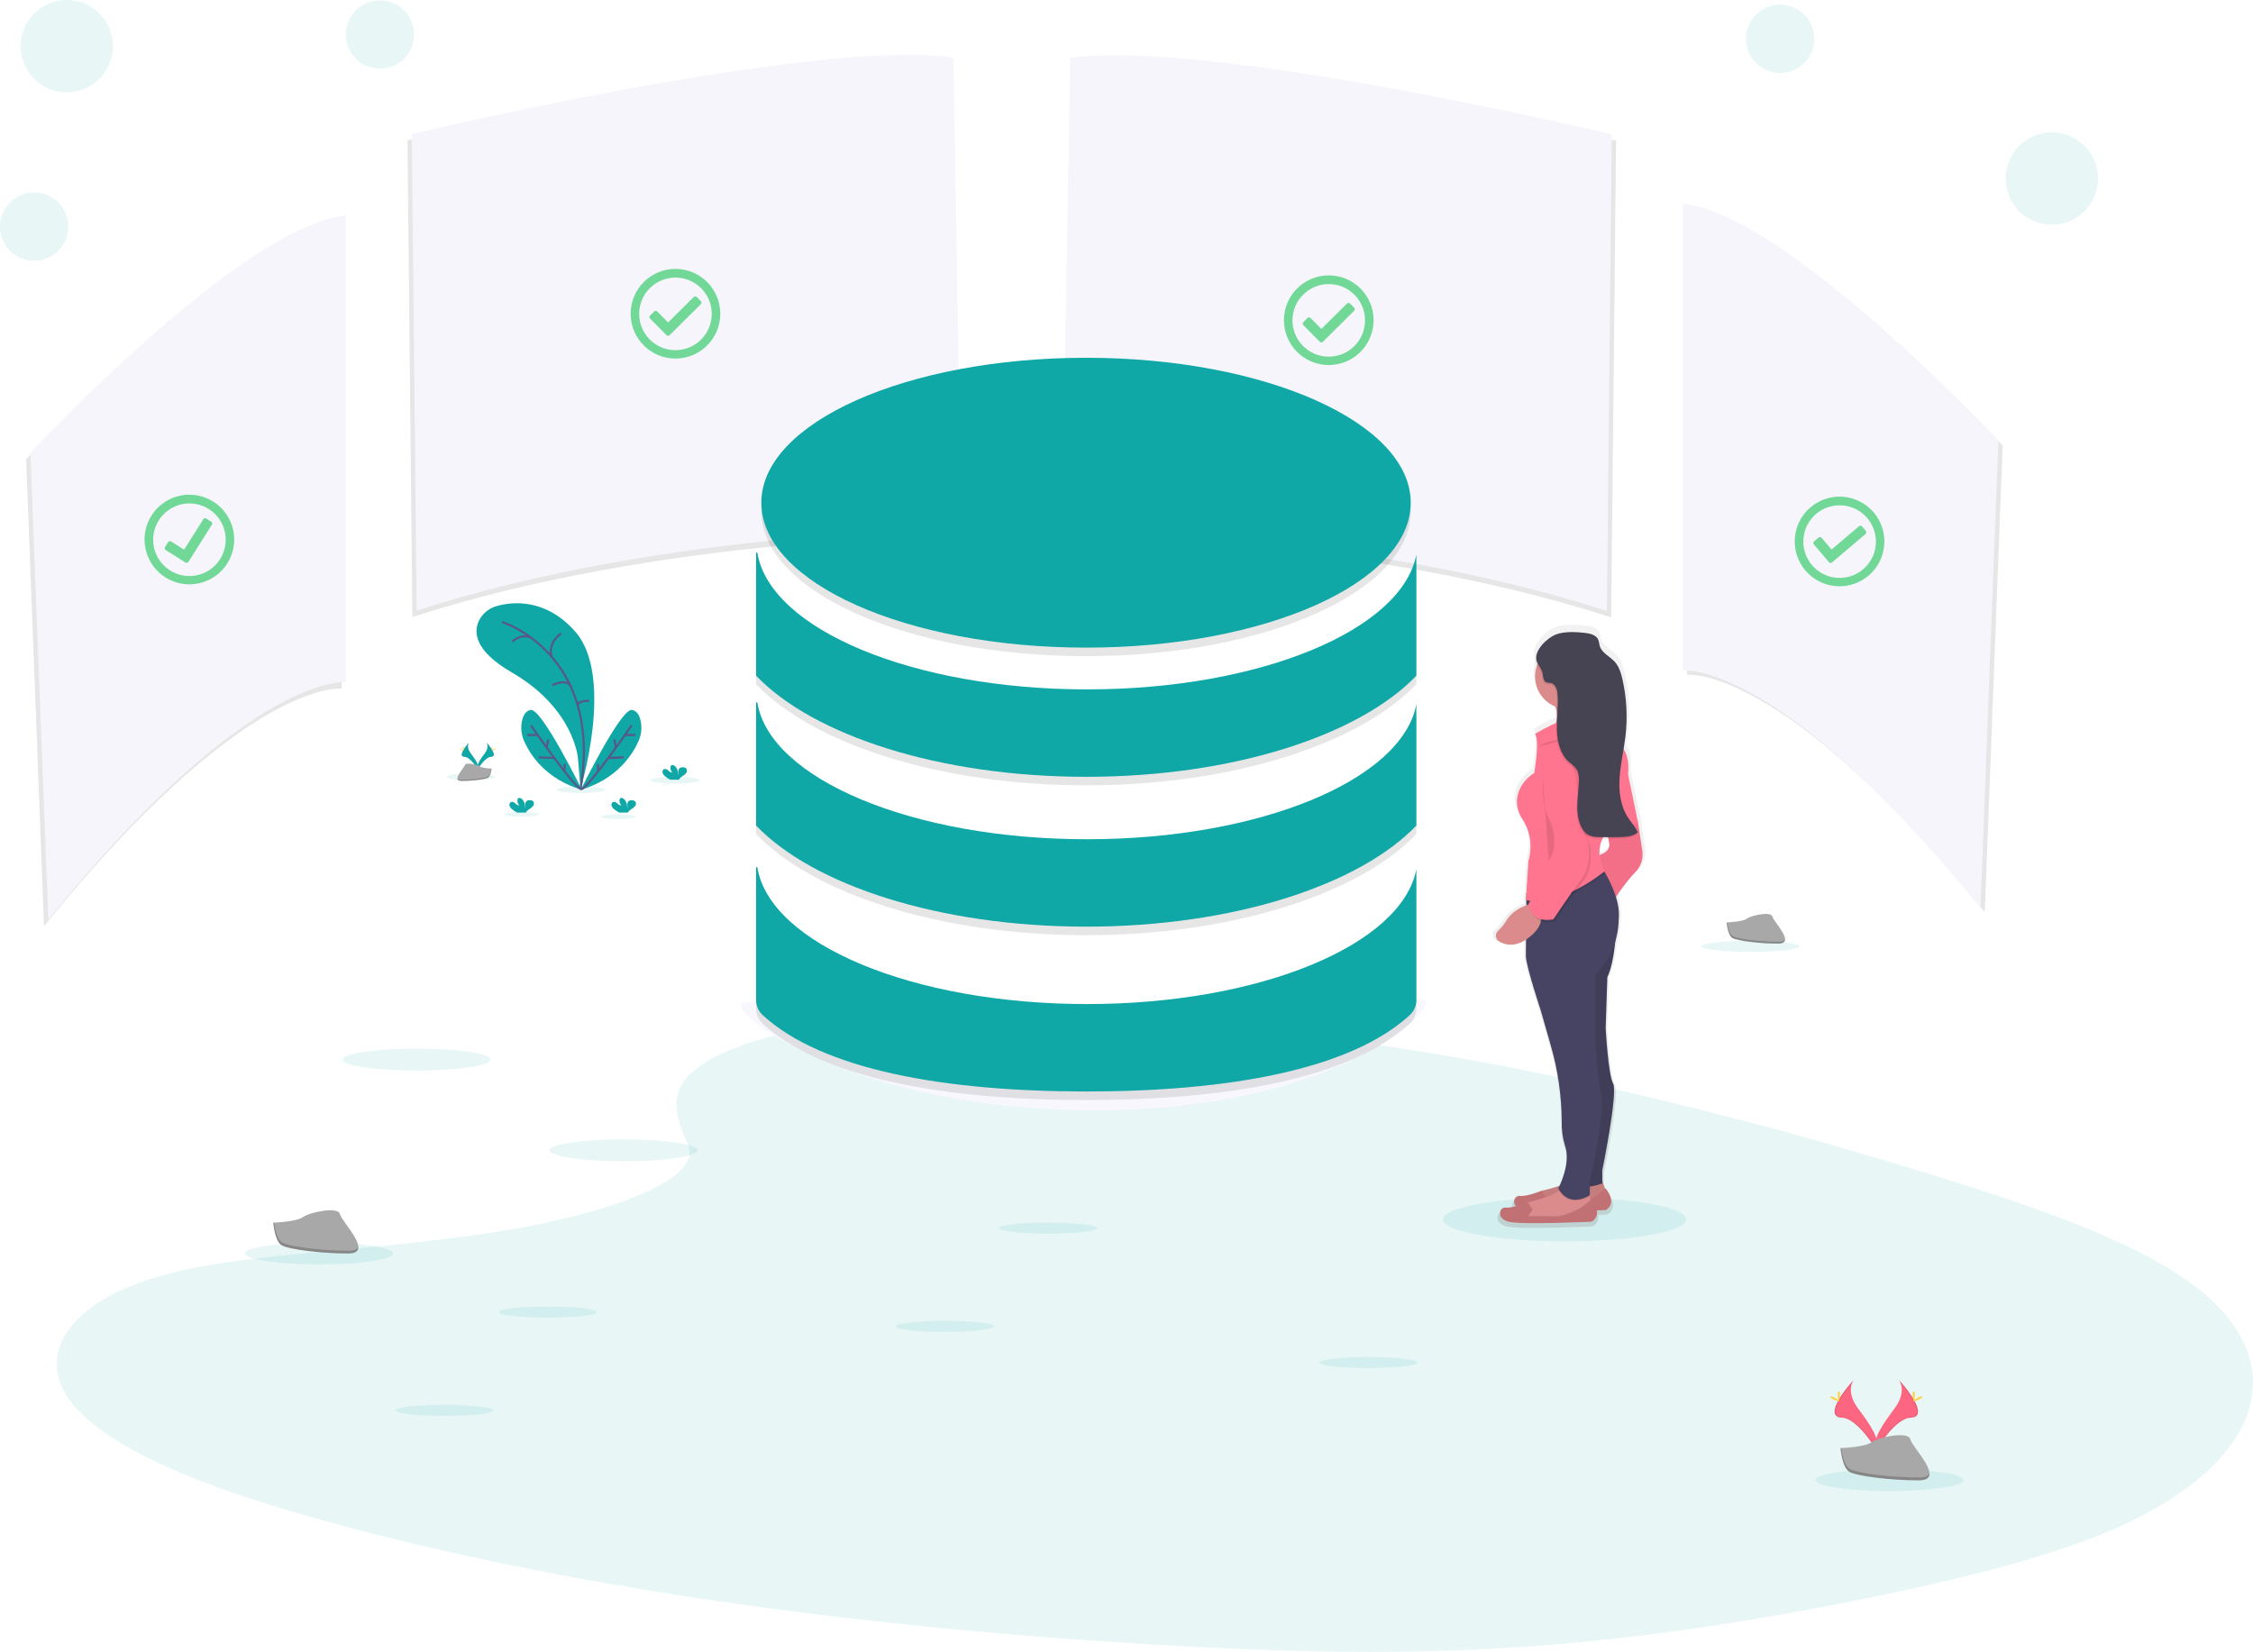
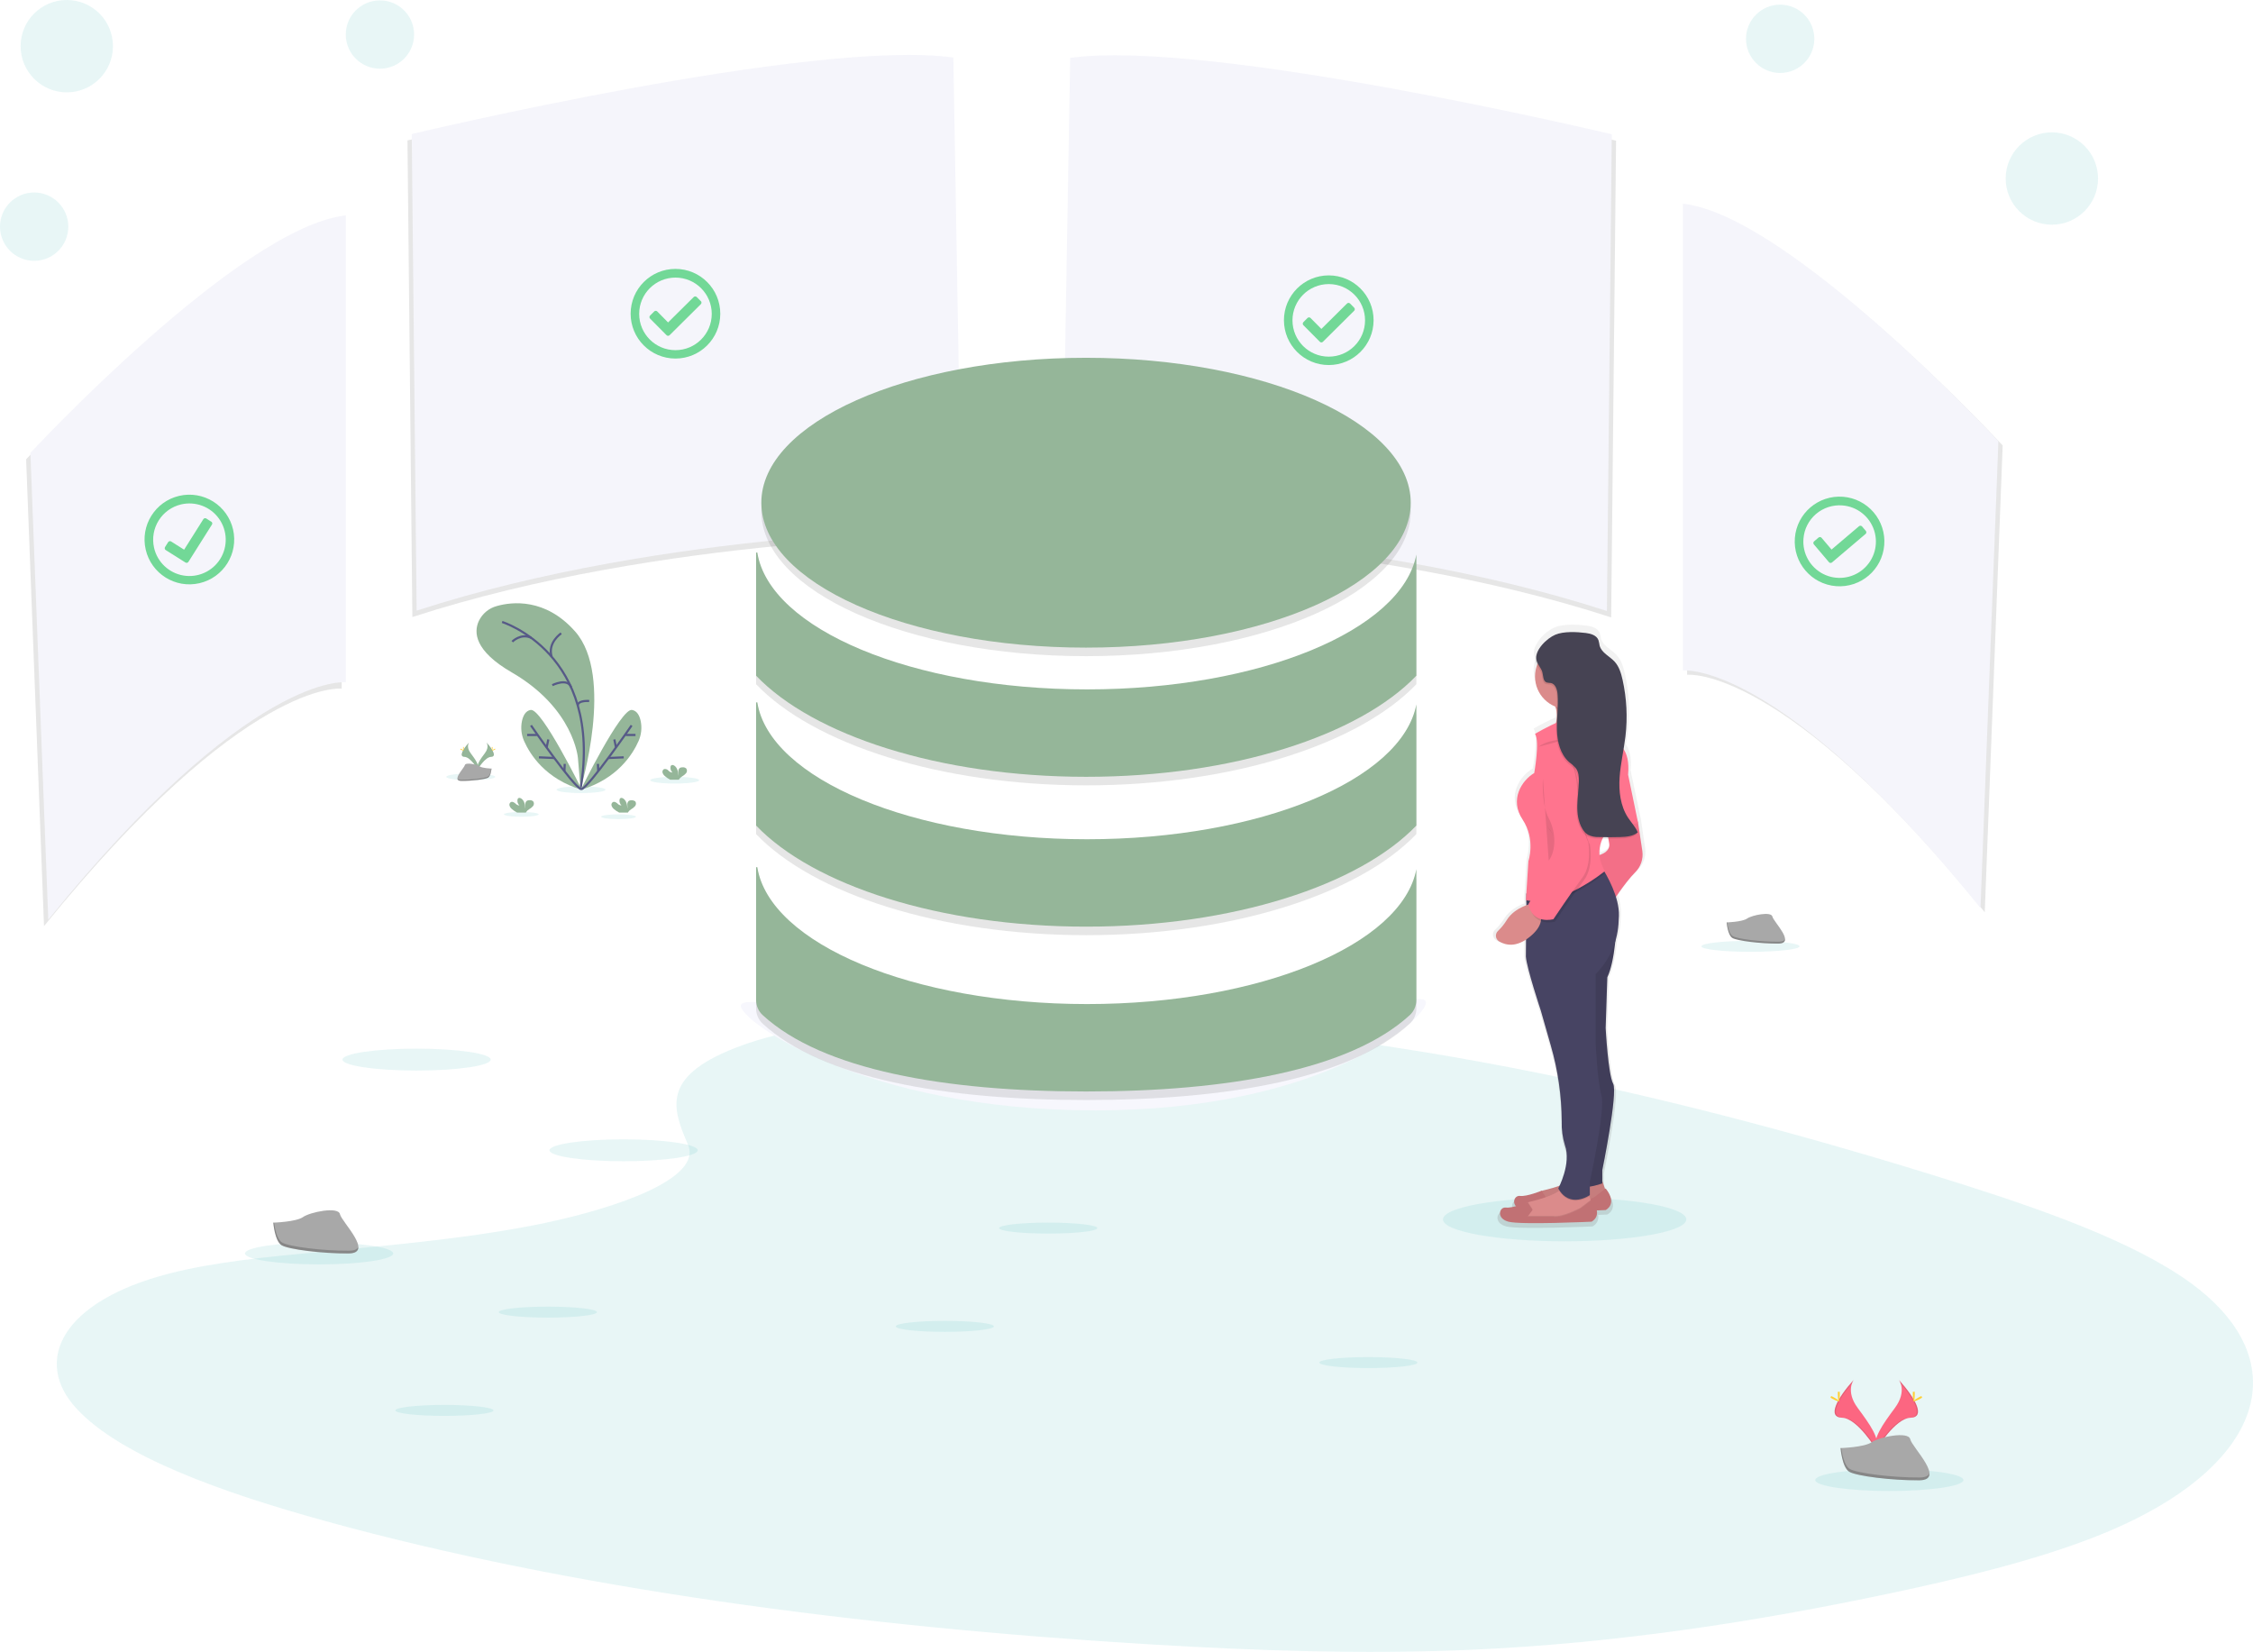
<svg xmlns="http://www.w3.org/2000/svg" id="0b9b7173-8d17-4004-875f-329f7c0a9383" data-name="Layer 1" width="1055.52" height="773.82" viewBox="0 0 1055.52 773.82">
  <defs>
    <linearGradient id="214c5cce-d3ab-4a80-8eba-ba3719b3e789" x1="1958.6" y1="638.33" x2="1958.6" y2="355.69" gradientTransform="matrix(-1, 0, 0, 1, 2766, 0)" gradientUnits="userSpaceOnUse">
      <stop offset="0" stop-color="gray" stop-opacity="0.25" />
      <stop offset="0.54" stop-color="gray" stop-opacity="0.12" />
      <stop offset="1" stop-color="gray" stop-opacity="0.1" />
    </linearGradient>
  </defs>
  <path d="M416.53,554.07c34.91-13.73,89.71-16.53,139.59-15.43,156.68,3.43,298.11,36.8,420.44,74.55,44.29,13.67,87.89,28.4,116.64,47.22,58.52,38.31,41.16,91.38-40.21,122.94-27.69,10.74-61.25,19-95.71,26.26C896,822.59,829.92,833,760.38,836c-49.58,2.11-99.78.39-149.07-2.56C473.58,825.17,338.4,807,225.09,775.77c-49.7-13.67-96.54-30.67-117-52.8s-7.38-50.15,43.37-63.25c21-5.41,46.08-7.86,70.65-10.15,36.16-3.38,72.9-6.72,105.53-13.59,33.71-7.1,73.62-20.83,66.95-36.54C387.4,582.58,381.66,567.78,416.53,554.07Z" transform="translate(-72.24 -63.09)" fill="#10a7a7" opacity="0.1" />
  <path d="M575.62,93.22l-3.81,221s137.92,0,255.26,38.1L829.36,129S641.15,84.08,575.62,93.22Z" transform="translate(-72.24 -63.09)" opacity="0.1" />
  <path d="M573.62,90.22l-3.81,221s137.92,0,255.26,38.1L827.36,126S639.15,81.08,573.62,90.22Z" transform="translate(-72.24 -63.09)" fill="#f5f5fb" />
  <path d="M516.88,93.05l3.81,221s-137.92,0-255.26,38.1l-2.29-223.26S451.35,83.91,516.88,93.05Z" transform="translate(-72.24 -63.09)" opacity="0.1" />
  <path d="M518.88,90.05l3.81,221s-137.92,0-255.26,38.1l-2.29-223.26S453.35,80.91,518.88,90.05Z" transform="translate(-72.24 -63.09)" fill="#f5f5fb" />
  <path d="M862.65,160.51V379.2s45-5.33,139.44,111.25l8.39-218.69S912.18,165.85,862.65,160.51Z" transform="translate(-72.24 -63.09)" opacity="0.1" />
  <path d="M860.65,158.51V377.2s45-5.33,139.44,111.25l8.39-218.69S910.18,163.85,860.65,158.51Z" transform="translate(-72.24 -63.09)" fill="#f5f5fb" />
  <path d="M232.3,167V385.7s-45-5.33-139.44,111.25L84.48,278.26S182.77,172.35,232.3,167Z" transform="translate(-72.24 -63.09)" opacity="0.1" />
  <path d="M234.3,164V382.7s-45-5.33-139.44,111.25L86.48,275.26S184.77,169.35,234.3,164Z" transform="translate(-72.24 -63.09)" fill="#f5f5fb" />
  <path d="M740.3,532.77c0,7.45-47.31,50.5-155,50.5s-166-41.55-166-49,60.31,11,168,11S740.3,525.31,740.3,532.77Z" transform="translate(-72.24 -63.09)" fill="#f7f7fd" />
  <ellipse cx="316.11" cy="365.5" rx="11.46" ry="1.57" fill="#10a7a7" opacity="0.1" />
  <ellipse cx="272.22" cy="369.95" rx="11.46" ry="1.57" fill="#10a7a7" opacity="0.1" />
  <ellipse cx="220.54" cy="363.93" rx="11.46" ry="1.57" fill="#10a7a7" opacity="0.1" />
  <ellipse cx="289.79" cy="382.62" rx="8.14" ry="1.12" fill="#10a7a7" opacity="0.1" />
  <ellipse cx="244.24" cy="381.5" rx="8.14" ry="1.12" fill="#10a7a7" opacity="0.1" />
-   <path d="M344.22,432.69s16.06-52.67-2.52-73.76C327.8,343.15,312,345,305,347a13.06,13.06,0,0,0-8.43,7c-2.47,5.33-2,14,15.42,24.08,29.19,16.9,31,40.09,31,40.09Z" transform="translate(-72.24 -63.09)" fill="#10a7a7" />
+   <path d="M344.22,432.69s16.06-52.67-2.52-73.76C327.8,343.15,312,345,305,347a13.06,13.06,0,0,0-8.43,7c-2.47,5.33-2,14,15.42,24.08,29.19,16.9,31,40.09,31,40.09Z" transform="translate(-72.24 -63.09)" fill="#95B699" />
  <path d="M307.48,354.46s47.36,14.81,36.74,78.23" transform="translate(-72.24 -63.09)" fill="none" stroke="#565987" stroke-miterlimit="10" />
  <path d="M335.14,359.77s-6.52,4.39-4.45,11" transform="translate(-72.24 -63.09)" fill="none" stroke="#565987" stroke-miterlimit="10" />
  <path d="M312.23,363.68s4-4.06,8.83-1.82" transform="translate(-72.24 -63.09)" fill="none" stroke="#565987" stroke-miterlimit="10" />
  <path d="M331,384.07s7-3.55,8.81.9" transform="translate(-72.24 -63.09)" fill="none" stroke="#565987" stroke-miterlimit="10" />
  <path d="M348.27,391.48s-5.26-.42-5.35,2.09" transform="translate(-72.24 -63.09)" fill="none" stroke="#565987" stroke-miterlimit="10" />
-   <path d="M344.87,433.11s-18.82-38.28-24-37.44c-2.45.4-3.58,2.81-4.1,5.24a15.4,15.4,0,0,0,1,9.32C320.48,416.35,327.65,428,344.87,433.11Z" transform="translate(-72.24 -63.09)" fill="#10a7a7" />
+   <path d="M344.87,433.11s-18.82-38.28-24-37.44c-2.45.4-3.58,2.81-4.1,5.24a15.4,15.4,0,0,0,1,9.32C320.48,416.35,327.65,428,344.87,433.11Z" transform="translate(-72.24 -63.09)" fill="#95B699" />
  <path d="M321,402.93s19.75,28.64,23.57,29.9" transform="translate(-72.24 -63.09)" fill="none" stroke="#565987" stroke-miterlimit="10" />
  <line x1="246.97" y1="344.31" x2="251.58" y2="344.31" fill="none" stroke="#565987" stroke-miterlimit="10" />
  <line x1="252.49" y1="354.79" x2="259.71" y2="355.1" fill="none" stroke="#565987" stroke-miterlimit="10" />
  <line x1="256.89" y1="346.41" x2="256.1" y2="350.17" fill="none" stroke="#565987" stroke-miterlimit="10" />
  <line x1="264.57" y1="357.86" x2="264.43" y2="361.28" fill="none" stroke="#565987" stroke-miterlimit="10" />
-   <path d="M344.31,433.11s18.81-38.28,24-37.44c2.46.4,3.59,2.81,4.1,5.24a15.47,15.47,0,0,1-1,9.32C368.7,416.35,361.53,428,344.31,433.11Z" transform="translate(-72.24 -63.09)" fill="#10a7a7" />
+   <path d="M344.31,433.11s18.81-38.28,24-37.44c2.46.4,3.59,2.81,4.1,5.24a15.47,15.47,0,0,1-1,9.32C368.7,416.35,361.53,428,344.31,433.11Z" transform="translate(-72.24 -63.09)" fill="#95B699" />
  <path d="M368.15,402.93s-19.75,28.64-23.56,29.9" transform="translate(-72.24 -63.09)" fill="none" stroke="#565987" stroke-miterlimit="10" />
  <line x1="297.73" y1="344.31" x2="293.12" y2="344.31" fill="none" stroke="#565987" stroke-miterlimit="10" />
  <line x1="292.21" y1="354.79" x2="284.98" y2="355.1" fill="none" stroke="#565987" stroke-miterlimit="10" />
  <line x1="287.81" y1="346.41" x2="288.6" y2="350.17" fill="none" stroke="#565987" stroke-miterlimit="10" />
  <line x1="280.13" y1="357.86" x2="280.27" y2="361.28" fill="none" stroke="#565987" stroke-miterlimit="10" />
-   <path d="M312,442.05a3.26,3.26,0,0,1-1.07-1.62,1.42,1.42,0,0,1,.75-1.64c.68-.27,1.42.21,2,.69a2.64,2.64,0,0,0,1.92.93,2.94,2.94,0,0,1-.91-2.74,1.26,1.26,0,0,1,.26-.56c.38-.41,1.07-.23,1.53.09,1.45,1,1.85,3,1.86,4.77a8.56,8.56,0,0,0,0-2,2,2,0,0,1,.74-1.74,2.26,2.26,0,0,1,1.12-.27,2.34,2.34,0,0,1,1.83.52,1.84,1.84,0,0,1-.07,2.25,7.15,7.15,0,0,1-1.89,1.51,4.07,4.07,0,0,0-1.35,1.29.94.94,0,0,0-.1.23h-4.1A11.9,11.9,0,0,1,312,442.05Z" transform="translate(-72.24 -63.09)" fill="#10a7a7" />
-   <path d="M383.7,426.63a3.24,3.24,0,0,1-1.07-1.61,1.43,1.43,0,0,1,.75-1.65,2.1,2.1,0,0,1,2,.7,2.59,2.59,0,0,0,1.92.92,2.93,2.93,0,0,1-.91-2.74,1.12,1.12,0,0,1,.26-.55c.38-.41,1.07-.24,1.53.08,1.45,1,1.85,3,1.86,4.78a8.64,8.64,0,0,0,0-2,2,2,0,0,1,.74-1.74,2.15,2.15,0,0,1,1.12-.26,2.3,2.3,0,0,1,1.83.52,1.82,1.82,0,0,1-.07,2.24,7.15,7.15,0,0,1-1.89,1.51,4.17,4.17,0,0,0-1.35,1.29.94.94,0,0,0-.1.23h-4.1A11.54,11.54,0,0,1,383.7,426.63Z" transform="translate(-72.24 -63.09)" fill="#10a7a7" />
-   <path d="M359.8,442.05a3.26,3.26,0,0,1-1.07-1.62,1.43,1.43,0,0,1,.75-1.64c.69-.27,1.42.21,2,.69a2.65,2.65,0,0,0,1.92.93,2.93,2.93,0,0,1-.9-2.74,1.14,1.14,0,0,1,.25-.56c.38-.41,1.07-.23,1.53.09,1.45,1,1.86,3,1.87,4.77a9.17,9.17,0,0,0,0-2,2,2,0,0,1,.74-1.74,3,3,0,0,1,2.95.25,1.82,1.82,0,0,1-.07,2.25,7,7,0,0,1-1.89,1.51,4.26,4.26,0,0,0-1.35,1.29,1.6,1.6,0,0,0-.1.23h-4.09A11.71,11.71,0,0,1,359.8,442.05Z" transform="translate(-72.24 -63.09)" fill="#10a7a7" />
-   <path d="M292,410.89s-1.53,2,.71,5,4.1,5.59,3.35,7.48c0,0-3.39-5.63-6.14-5.71S289,414.27,292,410.89Z" transform="translate(-72.24 -63.09)" fill="#10a7a7" />
+   <path d="M312,442.05a3.26,3.26,0,0,1-1.07-1.62,1.42,1.42,0,0,1,.75-1.64c.68-.27,1.42.21,2,.69a2.64,2.64,0,0,0,1.92.93,2.94,2.94,0,0,1-.91-2.74,1.26,1.26,0,0,1,.26-.56c.38-.41,1.07-.23,1.53.09,1.45,1,1.85,3,1.86,4.77a8.56,8.56,0,0,0,0-2,2,2,0,0,1,.74-1.74,2.26,2.26,0,0,1,1.12-.27,2.34,2.34,0,0,1,1.83.52,1.84,1.84,0,0,1-.07,2.25,7.15,7.15,0,0,1-1.89,1.51,4.07,4.07,0,0,0-1.35,1.29.94.94,0,0,0-.1.23h-4.1A11.9,11.9,0,0,1,312,442.05Z" transform="translate(-72.24 -63.09)" fill="#95B699" />
+   <path d="M383.7,426.63a3.24,3.24,0,0,1-1.07-1.61,1.43,1.43,0,0,1,.75-1.65,2.1,2.1,0,0,1,2,.7,2.59,2.59,0,0,0,1.92.92,2.93,2.93,0,0,1-.91-2.74,1.12,1.12,0,0,1,.26-.55c.38-.41,1.07-.24,1.53.08,1.45,1,1.85,3,1.86,4.78a8.64,8.64,0,0,0,0-2,2,2,0,0,1,.74-1.74,2.15,2.15,0,0,1,1.12-.26,2.3,2.3,0,0,1,1.83.52,1.82,1.82,0,0,1-.07,2.24,7.15,7.15,0,0,1-1.89,1.51,4.17,4.17,0,0,0-1.35,1.29.94.94,0,0,0-.1.23h-4.1A11.54,11.54,0,0,1,383.7,426.63Z" transform="translate(-72.24 -63.09)" fill="#95B699" />
+   <path d="M359.8,442.05a3.26,3.26,0,0,1-1.07-1.62,1.43,1.43,0,0,1,.75-1.64c.69-.27,1.42.21,2,.69a2.65,2.65,0,0,0,1.92.93,2.93,2.93,0,0,1-.9-2.74,1.14,1.14,0,0,1,.25-.56c.38-.41,1.07-.23,1.53.09,1.45,1,1.86,3,1.87,4.77a9.17,9.17,0,0,0,0-2,2,2,0,0,1,.74-1.74,3,3,0,0,1,2.95.25,1.82,1.82,0,0,1-.07,2.25,7,7,0,0,1-1.89,1.51,4.26,4.26,0,0,0-1.35,1.29,1.6,1.6,0,0,0-.1.23h-4.09A11.71,11.71,0,0,1,359.8,442.05Z" transform="translate(-72.24 -63.09)" fill="#95B699" />
+   <path d="M292,410.89s-1.53,2,.71,5,4.1,5.59,3.35,7.48c0,0-3.39-5.63-6.14-5.71S289,414.27,292,410.89Z" transform="translate(-72.24 -63.09)" fill="#95B699" />
  <path d="M292,410.89a2.36,2.36,0,0,0-.31.63c-2.69,3.15-4.12,6.1-1.54,6.17,2.41.07,5.3,4.38,6,5.46a1.83,1.83,0,0,1-.08.25s-3.39-5.63-6.14-5.71S289,414.27,292,410.89Z" transform="translate(-72.24 -63.09)" opacity="0.1" />
  <path d="M289.18,413.44c0,.71.08,1.28.18,1.28s.17-.57.17-1.28-.09-.37-.19-.37S289.18,412.74,289.18,413.44Z" transform="translate(-72.24 -63.09)" fill="#ffd037" />
  <path d="M288.2,414.29c.62.34,1.16.54,1.21.45s-.42-.43-1-.76-.38-.1-.42,0S287.58,414,288.2,414.29Z" transform="translate(-72.24 -63.09)" fill="#ffd037" />
-   <path d="M300.14,410.89s1.54,2-.71,5-4.09,5.59-3.34,7.48c0,0,3.38-5.63,6.14-5.71S303.17,414.27,300.14,410.89Z" transform="translate(-72.24 -63.09)" fill="#10a7a7" />
+   <path d="M300.14,410.89s1.54,2-.71,5-4.09,5.59-3.34,7.48c0,0,3.38-5.63,6.14-5.71S303.17,414.27,300.14,410.89Z" transform="translate(-72.24 -63.09)" fill="#95B699" />
  <path d="M300.14,410.89a2.36,2.36,0,0,1,.31.63c2.69,3.15,4.12,6.1,1.54,6.17-2.41.07-5.29,4.38-6,5.46a1.83,1.83,0,0,0,.08.25s3.38-5.63,6.14-5.71S303.17,414.27,300.14,410.89Z" transform="translate(-72.24 -63.09)" opacity="0.1" />
  <path d="M303,413.44c0,.71-.07,1.28-.17,1.28s-.18-.57-.18-1.28.1-.37.2-.37S303,412.74,303,413.44Z" transform="translate(-72.24 -63.09)" fill="#ffd037" />
  <path d="M304,414.29c-.62.34-1.16.54-1.2.45s.41-.43,1-.76.38-.1.43,0S304.59,414,304,414.29Z" transform="translate(-72.24 -63.09)" fill="#ffd037" />
  <path d="M302.51,423.14s-4.3-.13-5.59-1.05-6.6-2-6.92-.55-6.45,7.35-1.61,7.39,11.26-.76,12.55-1.54S302.51,423.14,302.51,423.14Z" transform="translate(-72.24 -63.09)" fill="#a8a8a8" />
  <path d="M288.31,428.41c4.84,0,11.26-.75,12.55-1.54,1-.6,1.37-2.75,1.5-3.74h.15s-.28,3.46-1.57,4.25-7.7,1.58-12.55,1.54c-1.39,0-1.88-.51-1.85-1.25C286.73,428.13,287.27,428.4,288.31,428.41Z" transform="translate(-72.24 -63.09)" opacity="0.2" />
  <ellipse cx="195.17" cy="496.39" rx="34.72" ry="5.13" fill="#10a7a7" opacity="0.1" />
  <ellipse cx="292.15" cy="538.87" rx="34.72" ry="5.13" fill="#10a7a7" opacity="0.1" />
  <ellipse cx="149.49" cy="587.2" rx="34.72" ry="5.13" fill="#10a7a7" opacity="0.1" />
  <ellipse cx="885.14" cy="693.36" rx="34.72" ry="5.13" fill="#10a7a7" opacity="0.1" />
  <ellipse cx="491.09" cy="575.32" rx="22.99" ry="2.57" fill="#10a7a7" opacity="0.1" />
  <ellipse cx="820.09" cy="443.32" rx="22.99" ry="2.57" fill="#10a7a7" opacity="0.1" />
  <ellipse cx="641.08" cy="638.32" rx="22.99" ry="2.57" fill="#10a7a7" opacity="0.1" />
  <ellipse cx="442.64" cy="621.36" rx="22.99" ry="2.57" fill="#10a7a7" opacity="0.1" />
  <ellipse cx="256.67" cy="614.69" rx="22.99" ry="2.57" fill="#10a7a7" opacity="0.1" />
  <ellipse cx="208.21" cy="660.73" rx="22.99" ry="2.57" fill="#10a7a7" opacity="0.1" />
  <g opacity="0.1">
    <ellipse cx="508.8" cy="239.5" rx="152.12" ry="67.89" />
    <path d="M735.8,326.86c-6.73,35.4-73.23,63.19-154.29,63.19-81.77,0-148.73-28.28-154.47-64.11h-.57v57.69C453.21,411.57,512.41,431,581.13,431s127.92-19.43,154.67-47.37Z" transform="translate(-72.24 -63.09)" />
    <path d="M735.8,397.06c-6.73,35.39-73.23,63.19-154.29,63.19-81.77,0-148.73-28.28-154.47-64.12h-.57v57.7c26.74,27.94,85.94,47.36,154.66,47.36s127.92-19.42,154.67-47.36Z" transform="translate(-72.24 -63.09)" />
    <path d="M735.8,474.27c-6.73,35.4-73.23,63.19-154.29,63.19-81.77,0-148.73-28.27-154.47-64.11h-.57v62.22a9.59,9.59,0,0,0,3.08,7.06c28,25.71,85.39,35.78,151.58,35.78s123.55-10.07,151.59-35.78a9.59,9.59,0,0,0,3.08-7.06Z" transform="translate(-72.24 -63.09)" />
  </g>
-   <ellipse cx="508.8" cy="235.5" rx="152.12" ry="67.89" fill="#10a7a7" />
-   <path d="M735.8,322.86c-6.73,35.4-73.23,63.19-154.29,63.19-81.77,0-148.73-28.28-154.47-64.11h-.57v57.69C453.21,407.57,512.41,427,581.13,427s127.92-19.43,154.67-47.37Z" transform="translate(-72.24 -63.09)" fill="#10a7a7" />
-   <path d="M735.8,393.06c-6.73,35.39-73.23,63.19-154.29,63.19-81.77,0-148.73-28.28-154.47-64.12h-.57v57.7c26.74,27.94,85.94,47.36,154.66,47.36s127.92-19.42,154.67-47.36Z" transform="translate(-72.24 -63.09)" fill="#10a7a7" />
-   <path d="M735.8,470.27c-6.73,35.4-73.23,63.19-154.29,63.19-81.77,0-148.73-28.27-154.47-64.11h-.57v62.22a9.59,9.59,0,0,0,3.08,7.06c28,25.71,85.39,35.78,151.58,35.78s123.55-10.07,151.59-35.78a9.59,9.59,0,0,0,3.08-7.06Z" transform="translate(-72.24 -63.09)" fill="#10a7a7" />
+   <ellipse cx="508.8" cy="235.5" rx="152.12" ry="67.89" fill="#95B699" />
+   <path d="M735.8,322.86c-6.73,35.4-73.23,63.19-154.29,63.19-81.77,0-148.73-28.28-154.47-64.11h-.57v57.69C453.21,407.57,512.41,427,581.13,427s127.92-19.43,154.67-47.37Z" transform="translate(-72.24 -63.09)" fill="#95B699" />
+   <path d="M735.8,393.06c-6.73,35.39-73.23,63.19-154.29,63.19-81.77,0-148.73-28.28-154.47-64.12h-.57v57.7c26.74,27.94,85.94,47.36,154.66,47.36s127.92-19.42,154.67-47.36Z" transform="translate(-72.24 -63.09)" fill="#95B699" />
+   <path d="M735.8,470.27c-6.73,35.4-73.23,63.19-154.29,63.19-81.77,0-148.73-28.27-154.47-64.11h-.57v62.22a9.59,9.59,0,0,0,3.08,7.06c28,25.71,85.39,35.78,151.58,35.78s123.55-10.07,151.59-35.78a9.59,9.59,0,0,0,3.08-7.06Z" transform="translate(-72.24 -63.09)" fill="#95B699" />
  <ellipse cx="733.03" cy="571.25" rx="57" ry="10.26" fill="#10a7a7" opacity="0.1" />
  <path d="M773.27,503.61c2.88,1.7,7.4,2.81,13.09-.85l-.05,8.11c.4,5.56,7.28,25.83,7.28,25.83l4.85,16.67a130.07,130.07,0,0,1,5.33,36.28c0,4.06.38,8.26,1.55,11.42,2.59,7-1,16-2.57,19.32a80.1,80.1,0,0,1-8,2.25,5.83,5.83,0,0,0-.71.22l0-.05s-7.28,2.89-10.52,2.49c-2.41-.29-3.92,2.72-2,4.93a14.88,14.88,0,0,1-4.84.64c-3.24-.4-4.86,5.16,1.21,6.75s40.46,0,40.46,0a4.87,4.87,0,0,0,2.58-5.38l4.3-.18s6.07-2.78,0-10.33l-.33.24-1.29-3.82V613s7.69-37,5.26-41.33S825.15,545,825.15,545L826,520.8c2.19-4.52,3.31-11.62,3.88-17.17a36,36,0,0,0,1.55-8.14c.1-1.31.18-2.67.23-4.09a27.27,27.27,0,0,0-1.48-9.16,92.06,92.06,0,0,1,9.17-11.5A11.82,11.82,0,0,0,843,460.41l-2-13.51-4.86-23c.61-6.39-.72-10.07-2.2-12.15.35-2.07.68-4.13.93-6.21a79.6,79.6,0,0,0-1.42-27c-.7-3.08-1.66-6.25-3.83-8.59-2.45-2.66-6.43-4.27-7.35-7.74a20.66,20.66,0,0,0-.56-2.62c-.89-2.27-3.69-3.1-6.15-3.4-4.38-.53-10.71-.93-14.92.79A18.09,18.09,0,0,0,792,365a6.89,6.89,0,0,0-1,4.95,6.6,6.6,0,0,0,.69,1.7,15.39,15.39,0,0,0,8.94,19.7c.1.31.19.61.26.9a15.41,15.41,0,0,1,.4,2.17c-.08,1.4-.17,2.81-.23,4.22l-.15.57a105.13,105.13,0,0,0-10.17,5.18c2.42,3.58-.41,18.68-.41,18.68-6.07,3.57-12.13,12.71-5.66,22.25s2.83,19.86,2.83,19.86l-1,15.54h0v0l-.2,3.11h.07l-.07,1.18.17,0v1.27c-2.84,1.05-7,3.15-9.47,7.05a24.94,24.94,0,0,1-4.23,5.19A3.12,3.12,0,0,0,773.27,503.61Zm48.85-41.28a14.77,14.77,0,0,1,1.44-7.82l2.86,0a18.57,18.57,0,0,0,.35,1.88C827.59,459.94,824.31,461.61,822.12,462.33Z" transform="translate(-72.24 -63.09)" fill="url(#214c5cce-d3ab-4a80-8eba-ba3719b3e789)" />
  <path d="M822.92,616.33l1.56,4.67-5.06,5.06L802.68,630l-12.07-1.17.78-4.28h0a5.17,5.17,0,0,1,3.83-3.78c5-1.16,14.42-3.82,16.41-7.51Z" transform="translate(-72.24 -63.09)" fill="#db8b8b" />
  <path d="M822.92,616.33l1.56,4.67-5.06,5.06L802.68,630l-12.07-1.17.78-4.28h0a5.17,5.17,0,0,1,3.83-3.78c5-1.16,14.42-3.82,16.41-7.51Z" transform="translate(-72.24 -63.09)" opacity="0.1" />
  <path d="M794.5,627.62l2.34-3.11-2.34-3.61s-7,2.83-10.12,2.44-4.67,5.06,1.17,6.62,38.93,0,38.93,0,5.84-2.73,0-10.13l-5.06,3.9s-8.57,4.67-12.85,3.89Z" transform="translate(-72.24 -63.09)" fill="#c17174" />
  <path d="M784,634.24l12.07,1.17,16.74-3.9,5.06-5.06-.41-1.23-.58-1.74-.57-1.7L805,618.67a7,7,0,0,1-2.29,2.29c-3.67,2.51-10.25,4.32-14.12,5.22a3.82,3.82,0,0,0-.48.15,5,5,0,0,0-2,1.21,5.1,5.1,0,0,0-1.38,2.42Z" transform="translate(-72.24 -63.09)" fill="#db8b8b" />
  <path d="M784,634.24l12.07,1.17,16.74-3.9,5.06-5.06-.41-1.23-4.65,3.57s-8.57,4.67-12.85,3.89H787.88l2.34-3.11-2.1-3.24a5,5,0,0,0-2,1.21,5.1,5.1,0,0,0-1.38,2.42Z" transform="translate(-72.24 -63.09)" opacity="0.1" />
  <path d="M787.88,633.07l2.34-3.11-2.34-3.61s-7,2.83-10.12,2.44-4.67,5.06,1.17,6.62,38.93,0,38.93,0,5.84-2.73,0-10.12l-5.06,3.89s-8.57,4.67-12.85,3.89Z" transform="translate(-72.24 -63.09)" fill="#c17174" />
  <path d="M797.61,407.27s18.69,2,16-5.84a13.91,13.91,0,0,1-.58-6.88,18.94,18.94,0,0,1,3.3-7.91l-17.52,2.72a21.86,21.86,0,0,1,2.38,5.63C803.24,403.25,797.61,407.27,797.61,407.27Z" transform="translate(-72.24 -63.09)" fill="#db8b8b" />
  <path d="M829.54,496s-.39,16.74-4.28,24.92l-.78,23.75s1.16,21.8,3.5,26.08-5.06,40.49-5.06,40.49v6.23s-12.46,4.67-16-.78l3.5-46.33-1.56-64.23Z" transform="translate(-72.24 -63.09)" fill="#474463" />
  <path d="M829.54,496s-.39,16.74-4.28,24.92l-.78,23.75s1.16,21.8,3.5,26.08-5.06,40.49-5.06,40.49v6.23s-12.46,4.67-16-.78l3.5-46.33-1.56-64.23Z" transform="translate(-72.24 -63.09)" opacity="0.1" />
  <path d="M837.32,442.31l2.34,6.23,2,13.23a11.75,11.75,0,0,1-3.51,10.13c-4.67,4.67-10.9,14.4-10.9,14.4l-7.39-22.19s7.39-1.17,6.22-6.23-.77-14.4-.77-14.4Z" transform="translate(-72.24 -63.09)" fill="#ff748e" />
  <path d="M837.41,442.22l2.33,6.23,2,13.24a11.7,11.7,0,0,1-3.5,10.12c-4.68,4.67-10.9,14.41-10.9,14.41L819.89,464s7.4-1.17,6.23-6.23-.78-14.41-.78-14.41Z" transform="translate(-72.24 -63.09)" opacity="0.05" />
  <path d="M802.72,621c5,7.86,12.77,3.4,14.15,2.52l-.57-1.7L805,618.67A7,7,0,0,1,802.72,621Z" transform="translate(-72.24 -63.09)" opacity="0.1" />
  <path d="M787.1,511.22c.39,5.45,7,25.3,7,25.3l4.67,16.34a130.39,130.39,0,0,1,5.13,35.54,34.71,34.71,0,0,0,1.49,11.19c3.12,8.57-3.11,20.24-3.11,20.24,5.45,9.74,14.79,3.12,14.79,3.12v-6.23s7.4-33.87,5.45-40.49-2.72-24.52-2.72-24.52V519.39a36.67,36.67,0,0,0,10.68-23.24c.09-1.28.17-2.62.22-4,.31-8.78-5.7-19.08-8-22.75-.56-.89-.92-1.39-.92-1.39l-34.37,13.64-.08,0V483l0,2.94Z" transform="translate(-72.24 -63.09)" fill="#474463" />
  <path d="M798.78,389.36a21.86,21.86,0,0,1,2.38,5.63,15.22,15.22,0,0,0,11.84-.44,18.94,18.94,0,0,1,3.3-7.91Z" transform="translate(-72.24 -63.09)" opacity="0.1" />
  <circle cx="734.33" cy="316.93" r="15.18" fill="#db8b8b" />
  <path d="M787.1,485.91l.17,0c16.32,3.36,36.82-13.65,36.82-13.65a20.31,20.31,0,0,1-1.42-2.9c-.56-.89-.92-1.39-.92-1.39l-34.37,13.64-.09,1.36Z" transform="translate(-72.24 -63.09)" opacity="0.1" />
  <path d="M791.39,406.88s21.8-13.24,28.8-7.79l9.74,12.46S836.16,413.5,835,426l4.67,22.58-14,3.5s-8.17,7.79-1.55,19.08c0,0-20.64,17.13-37,13.62l1.17-18.29s3.5-10.13-2.72-19.47-.39-18.3,5.45-21.8C791,425.18,793.72,410.38,791.39,406.88Z" transform="translate(-72.24 -63.09)" fill="#ff748e" />
  <path d="M790.22,486.3s-8.18,1.56-12.07,7.79a24.3,24.3,0,0,1-4.08,5.09,3.08,3.08,0,0,0,.49,4.92c3.09,1.86,8.12,3,14.49-2.23C800,492.92,790.22,486.3,790.22,486.3Z" transform="translate(-72.24 -63.09)" fill="#db8b8b" />
  <path d="M802.29,414.28s7.78-.78,9.73,19.46,5.06,24.92,5.06,24.92,1.95,10.51-2.73,16.74-13.62,19.47-13.62,19.47-9.73,2.72-11.68-7l12.07-22.58s1.94-7.79-2.73-13.24S790.22,410.38,802.29,414.28Z" transform="translate(-72.24 -63.09)" opacity="0.1" />
  <path d="M801.51,413.11s7.78-.78,9.73,19.47,5.06,24.91,5.06,24.91,2,10.51-2.72,16.74S800,493.7,800,493.7s-9.73,2.72-11.68-7l12.07-22.58s1.95-7.79-2.73-13.24S789.44,409.22,801.51,413.11Z" transform="translate(-72.24 -63.09)" fill="#ff748e" />
  <path d="M795.08,427.71s-.77,12.07,2.73,18.69,3.5,15.18,0,19.85" transform="translate(-72.24 -63.09)" opacity="0.1" />
  <path d="M793.14,412.91s3.11-3.11,12.07-3.5,12.84-3.11,12.84-3.11" transform="translate(-72.24 -63.09)" opacity="0.1" />
  <path d="M814.79,360.4c2.37.29,5.07,1.1,5.92,3.32a22.14,22.14,0,0,1,.55,2.57c.88,3.4,4.71,5,7.07,7.58,2.08,2.3,3,5.4,3.68,8.43a79.17,79.17,0,0,1,1.37,26.45c-.76,6.45-2.32,12.81-2.75,19.29s.36,13.31,3.9,18.76c1.53,2.34,3.54,4.4,4.62,7-2.23,1.81-5.31,2.07-8.19,2.17q-5,.17-10.05,0a10.67,10.67,0,0,1-5.1-1.07,7.86,7.86,0,0,1-2.68-2.87c-1.92-3.25-2.4-7.16-2.32-10.93s.68-7.52.75-11.3a9.82,9.82,0,0,0-1.31-5.92,19.07,19.07,0,0,0-3.26-3c-4.17-3.7-5.6-9.62-5.74-15.19s.78-11.14.31-16.69c-.18-2.17-1-4.78-3.13-5.2a11.38,11.38,0,0,1-2-.26c-1.71-.66-1.54-3.07-2-4.84-.55-2-2.25-3.53-2.73-5.53-1.12-4.71,4.88-10.34,8.81-12S810.58,359.88,814.79,360.4Z" transform="translate(-72.24 -63.09)" opacity="0.1" />
  <path d="M815.18,359.62c2.37.29,5.07,1.1,5.92,3.33a21.54,21.54,0,0,1,.55,2.56c.88,3.4,4.71,5,7.07,7.58,2.08,2.3,3,5.4,3.68,8.43A79.17,79.17,0,0,1,833.76,408c-.75,6.45-2.31,12.81-2.74,19.3s.36,13.3,3.9,18.75c1.53,2.35,3.54,4.4,4.62,7-2.23,1.82-5.31,2.07-8.19,2.17q-5,.16-10.05,0a10.66,10.66,0,0,1-5.1-1.06,7.89,7.89,0,0,1-2.68-2.88c-1.92-3.25-2.4-7.16-2.32-10.93s.68-7.52.75-11.29c0-2.06-.12-4.24-1.31-5.92a18.73,18.73,0,0,0-3.26-3c-4.17-3.7-5.6-9.62-5.74-15.19s.78-11.14.31-16.69c-.18-2.17-1-4.78-3.13-5.2a11.38,11.38,0,0,1-2-.26c-1.71-.66-1.54-3.07-2-4.84-.55-2-2.25-3.52-2.73-5.53-1.12-4.71,4.88-10.34,8.81-12S811,359.1,815.18,359.62Z" transform="translate(-72.24 -63.09)" fill="#464353" />
  <path d="M200.28,635.86s10.72-.33,13.94-2.63,16.48-5.05,17.28-1.36,16.1,18.34,4,18.44-28.1-1.89-31.33-3.85S200.28,635.86,200.28,635.86Z" transform="translate(-72.24 -63.09)" fill="#a8a8a8" />
  <path d="M235.72,649c-12.09.1-28.1-1.88-31.32-3.84-2.45-1.5-3.43-6.86-3.76-9.34l-.36,0s.68,8.64,3.9,10.6,19.23,3.94,31.33,3.85c3.49,0,4.69-1.27,4.63-3.11C239.65,648.31,238.32,649,235.72,649Z" transform="translate(-72.24 -63.09)" opacity="0.2" />
  <path d="M881.17,495.21s7.35-.23,9.57-1.81,11.31-3.46,11.86-.93,11.06,12.59,2.75,12.66-19.29-1.3-21.5-2.64S881.17,495.21,881.17,495.21Z" transform="translate(-72.24 -63.09)" fill="#a8a8a8" />
  <path d="M905.5,504.25c-8.3.06-19.29-1.3-21.5-2.64-1.69-1-2.36-4.71-2.58-6.41h-.25s.47,5.93,2.68,7.28,13.2,2.7,21.5,2.64c2.4,0,3.23-.87,3.18-2.14C908.2,503.76,907.29,504.23,905.5,504.25Z" transform="translate(-72.24 -63.09)" opacity="0.2" />
  <circle cx="31.29" cy="21.63" r="21.63" fill="#10a7a7" opacity="0.1" />
  <circle cx="961.29" cy="83.63" r="21.63" fill="#10a7a7" opacity="0.1" />
  <circle cx="16" cy="106.18" r="16" fill="#10a7a7" opacity="0.1" />
  <circle cx="178" cy="16.18" r="16" fill="#10a7a7" opacity="0.1" />
  <circle cx="834" cy="18.18" r="16" fill="#10a7a7" opacity="0.1" />
  <path d="M961.86,709.49s4,5.24-1.85,13.15-10.68,14.58-8.73,19.51c0,0,8.83-14.68,16-14.89S969.76,718.33,961.86,709.49Z" transform="translate(-72.24 -63.09)" fill="#fc6681" />
  <path d="M961.86,709.49a6.42,6.42,0,0,1,.81,1.65c7,8.24,10.76,15.93,4,16.12-6.28.18-13.81,11.41-15.62,14.25a5.39,5.39,0,0,0,.22.64s8.83-14.68,16-14.89S969.76,718.33,961.86,709.49Z" transform="translate(-72.24 -63.09)" opacity="0.1" />
  <path d="M969.3,716.17c0,1.84-.21,3.34-.46,3.34s-.46-1.5-.46-3.34.26-1,.51-1S969.3,714.32,969.3,716.17Z" transform="translate(-72.24 -63.09)" fill="#ffd037" />
  <path d="M971.86,718.37c-1.62.88-3,1.41-3.16,1.19s1.1-1.12,2.71-2,1-.24,1.11,0S973.48,717.49,971.86,718.37Z" transform="translate(-72.24 -63.09)" fill="#ffd037" />
  <path d="M940.7,709.49s-4,5.24,1.85,13.15,10.68,14.58,8.73,19.51c0,0-8.84-14.68-16-14.89S932.79,718.33,940.7,709.49Z" transform="translate(-72.24 -63.09)" fill="#fc6681" />
  <path d="M940.7,709.49a6.61,6.61,0,0,0-.82,1.65c-7,8.24-10.75,15.93-4,16.12,6.28.18,13.82,11.41,15.62,14.25-.06.21-.13.43-.21.64,0,0-8.84-14.68-16-14.89S932.79,718.33,940.7,709.49Z" transform="translate(-72.24 -63.09)" opacity="0.1" />
  <path d="M933.25,716.17c0,1.84.21,3.34.47,3.34s.46-1.5.46-3.34-.26-1-.52-1S933.25,714.32,933.25,716.17Z" transform="translate(-72.24 -63.09)" fill="#ffd037" />
  <path d="M930.7,718.37c1.62.88,3,1.41,3.15,1.19s-1.09-1.12-2.71-2-1-.24-1.1,0S929.08,717.49,930.7,718.37Z" transform="translate(-72.24 -63.09)" fill="#ffd037" />
  <path d="M934.53,741.47s11.2-.35,14.57-2.75,17.23-5.27,18.07-1.42,16.82,19.17,4.18,19.27-29.38-2-32.74-4S934.53,741.47,934.53,741.47Z" transform="translate(-72.24 -63.09)" fill="#a8a8a8" />
  <path d="M971.58,755.23c-12.65.1-29.38-2-32.75-4-2.56-1.56-3.59-7.17-3.93-9.76l-.37,0s.71,9,4.08,11.08,20.1,4.12,32.74,4c3.65,0,4.91-1.33,4.84-3.25C975.69,754.48,974.29,755.21,971.58,755.23Z" transform="translate(-72.24 -63.09)" opacity="0.2" />
  <path d="M388.69,189.06a21,21,0,1,0,21,21A21,21,0,0,0,388.69,189.06Zm0,4.07a17,17,0,1,1-17,17,17,17,0,0,1,17-17m11.89,11.05-1.91-1.93a1,1,0,0,0-1.44,0l-12,11.89L380.17,209a1,1,0,0,0-1.44,0l-1.92,1.91a1,1,0,0,0,0,1.44l7.7,7.76a1,1,0,0,0,1.44,0l14.63-14.52a1,1,0,0,0,0-1.44Z" transform="translate(-72.24 -63.09)" fill="#3acc6c" opacity="0.7" />
  <path d="M156.21,295.38a21,21,0,1,0,25.22,15.76A21,21,0,0,0,156.21,295.38Zm.92,4a17,17,0,1,1-12.71,20.34,17,17,0,0,1,12.71-20.34m14.07,8.1L168.9,306a1,1,0,0,0-1.4.32l-9,14.28-6.09-3.85a1,1,0,0,0-1.4.32l-1.45,2.3a1,1,0,0,0,.32,1.4l9.24,5.83a1,1,0,0,0,1.41-.32l11-17.43a1,1,0,0,0-.31-1.4Z" transform="translate(-72.24 -63.09)" fill="#3acc6c" opacity="0.7" />
  <path d="M694.76,192.1a21,21,0,1,0,21,21A21,21,0,0,0,694.76,192.1Zm0,4.07a17,17,0,1,1-17,17,17,17,0,0,1,17-17m11.89,11.05-1.91-1.93a1,1,0,0,0-1.44,0l-12,11.89-5.07-5.11a1,1,0,0,0-1.44,0L682.88,214a1,1,0,0,0,0,1.44l7.7,7.76a1,1,0,0,0,1.44,0l14.63-14.52a1,1,0,0,0,0-1.44Z" transform="translate(-72.24 -63.09)" fill="#3acc6c" opacity="0.7" />
  <path d="M935.69,295.81A21,21,0,1,0,955,318.4,21,21,0,0,0,935.69,295.81Zm-.32,4.05a17,17,0,1,1-18.22,15.6,16.95,16.95,0,0,1,18.22-15.6m11,11.94-1.76-2.07a1,1,0,0,0-1.43-.12l-12.87,10.93-4.66-5.49a1,1,0,0,0-1.44-.12l-2.07,1.76a1,1,0,0,0-.11,1.43l7.07,8.33a1,1,0,0,0,1.43.12l15.72-13.34a1,1,0,0,0,.12-1.43Z" transform="translate(-72.24 -63.09)" fill="#3acc6c" opacity="0.7" />
</svg>
